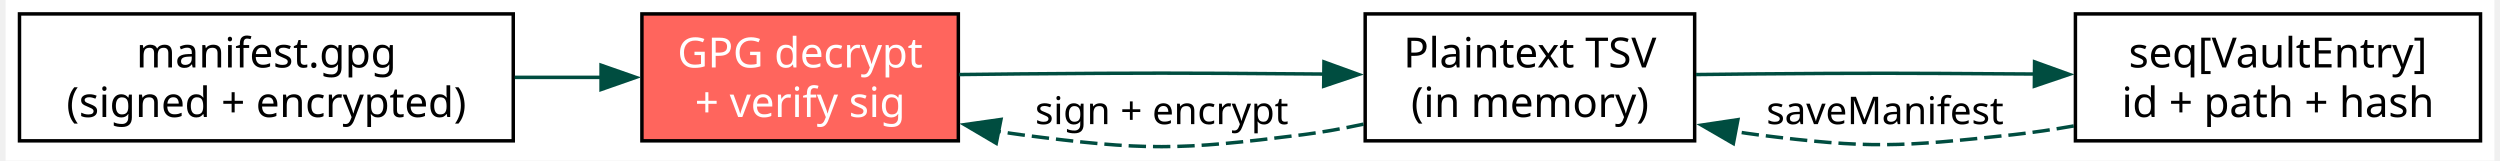
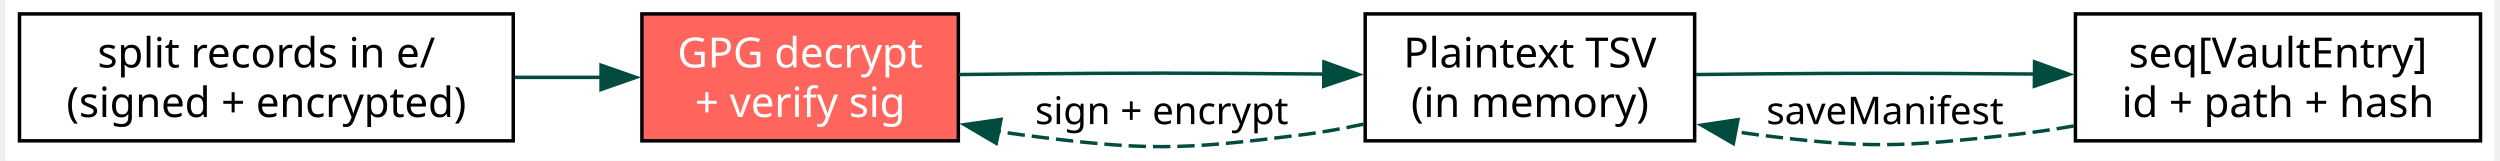
<svg xmlns="http://www.w3.org/2000/svg" width="716pt" height="46pt" viewBox="0.00 0.00 715.75 46.19">
  <g id="graph0" class="graph" transform="scale(1 1) rotate(0) translate(4 42.19)">
    <polygon fill="white" stroke="none" points="-4,4 -4,-42.19 711.75,-42.19 711.75,4 -4,4" />
    <g id="node1" class="node">
      <polygon fill="white" stroke="black" points="142,-38.19 0,-38.19 0,-1.69 142,-1.69 142,-38.19" />
-       <text text-anchor="middle" x="71" y="-22.79" font-family="Jost" font-size="12.00">manifest.gpg</text>
+       <text text-anchor="middle" x="71" y="-22.79" font-family="Jost" font-size="12.00">split records in e/</text>
      <text text-anchor="middle" x="71" y="-8.54" font-family="Jost" font-size="12.00">(signed + encrypted)</text>
    </g>
    <g id="node2" class="node">
      <polygon fill="#ff655d" stroke="black" points="270,-38.19 179,-38.19 179,-1.69 270,-1.69 270,-38.19" />
      <text text-anchor="middle" x="224.5" y="-22.79" font-family="Jost" font-size="12.00" fill="white">GPG decrypt</text>
      <text text-anchor="middle" x="224.5" y="-8.54" font-family="Jost" font-size="12.00" fill="white">+ verify sig</text>
    </g>
    <g id="edge1" class="edge">
      <path fill="none" stroke="#004d40" d="M142.43,-19.94C150.83,-19.94 159.32,-19.94 167.48,-19.94" />
      <polygon fill="#004d40" stroke="#004d40" points="167.25,-23.44 177.25,-19.94 167.25,-16.44 167.25,-23.44" />
    </g>
    <g id="node3" class="node">
      <polygon fill="white" stroke="black" points="481.75,-38.19 387,-38.19 387,-1.69 481.75,-1.69 481.75,-38.19" />
      <text text-anchor="middle" x="434.38" y="-22.79" font-family="Jost" font-size="12.00">Plaintext TSV</text>
      <text text-anchor="middle" x="434.38" y="-8.54" font-family="Jost" font-size="12.00">(in memory)</text>
    </g>
    <g id="edge2" class="edge">
      <path fill="none" stroke="#004d40" d="M270.22,-20.75C276.2,-20.83 282.25,-20.9 288,-20.94 324,-21.23 333,-21.22 369,-20.94 371.05,-20.93 373.13,-20.91 375.24,-20.89" />
      <polygon fill="#004d40" stroke="#004d40" points="375.14,-24.39 385.1,-20.77 375.06,-17.39 375.14,-24.39" />
    </g>
    <g id="edge5" class="edge">
      <path fill="none" stroke="#004d40" stroke-dasharray="5,2" d="M386.53,-6.49C380.67,-5.23 374.72,-4.16 369,-3.44 333.28,1.06 323.7,1.19 288,-3.44 285.83,-3.72 283.63,-4.06 281.41,-4.44" />
      <polygon fill="#004d40" stroke="#004d40" points="280.9,-0.97 271.77,-6.35 282.26,-7.84 280.9,-0.97" />
      <text text-anchor="middle" x="328.5" y="-6.49" font-family="Jost" font-size="11.00">sign + encrypt</text>
    </g>
    <g id="node4" class="node">
      <polygon fill="white" stroke="black" points="707.75,-38.19 591.25,-38.19 591.25,-1.69 707.75,-1.69 707.75,-38.19" />
      <text text-anchor="middle" x="649.5" y="-22.79" font-family="Jost" font-size="12.00">seq[VaultEntry]</text>
      <text text-anchor="middle" x="649.5" y="-8.54" font-family="Jost" font-size="12.00">id + path + hash</text>
    </g>
    <g id="edge3" class="edge">
      <path fill="none" stroke="#004d40" d="M482.14,-20.75C488.07,-20.83 494.05,-20.9 499.75,-20.94 532.42,-21.2 540.58,-21.16 573.25,-20.94 575.32,-20.93 577.41,-20.91 579.53,-20.9" />
      <polygon fill="#004d40" stroke="#004d40" points="579.5,-24.4 589.47,-20.8 579.44,-17.4 579.5,-24.4" />
    </g>
    <g id="edge4" class="edge">
      <path fill="none" stroke="#004d40" stroke-dasharray="5,2" d="M590.78,-5.97C584.89,-4.94 578.97,-4.06 573.25,-3.44 540.77,0.08 532.16,0.64 499.75,-3.44 497.69,-3.7 495.61,-4.01 493.51,-4.35" />
      <polygon fill="#004d40" stroke="#004d40" points="492.88,-0.9 483.71,-6.21 494.19,-7.78 492.88,-0.9" />
      <text text-anchor="middle" x="536.5" y="-6.49" font-family="Jost" font-size="11.00">saveManifest</text>
    </g>
  </g>
</svg>
